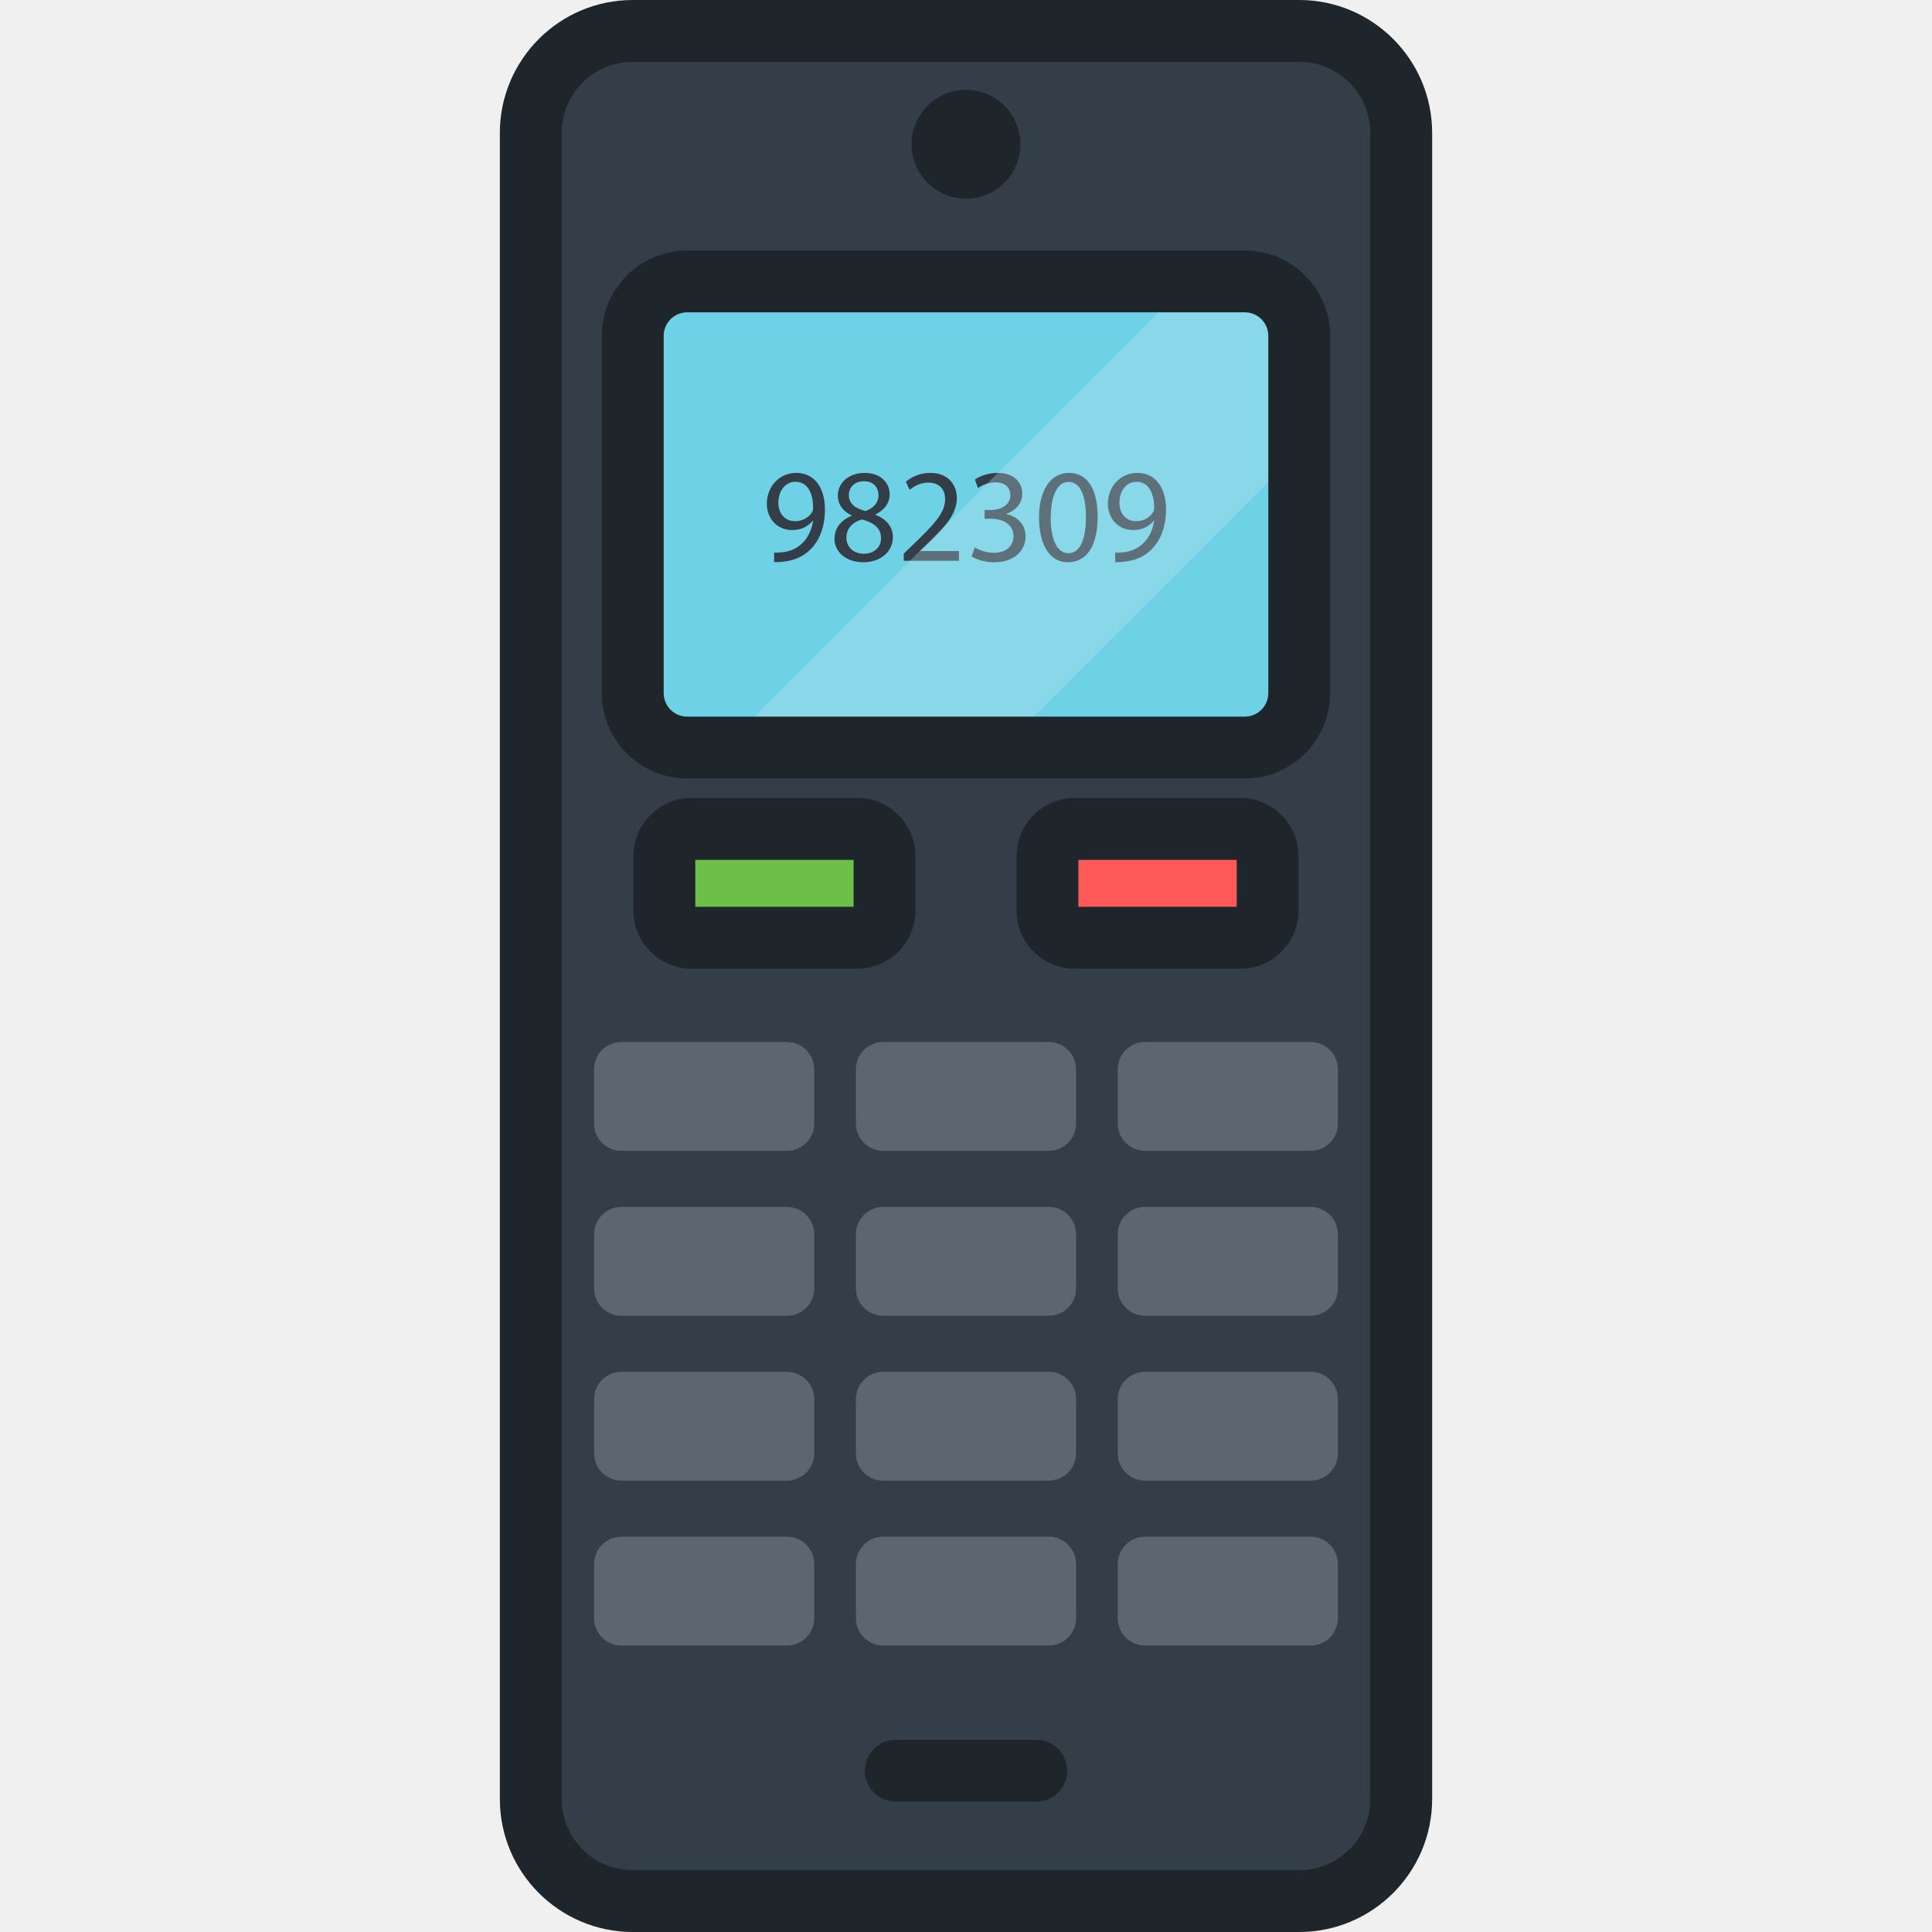
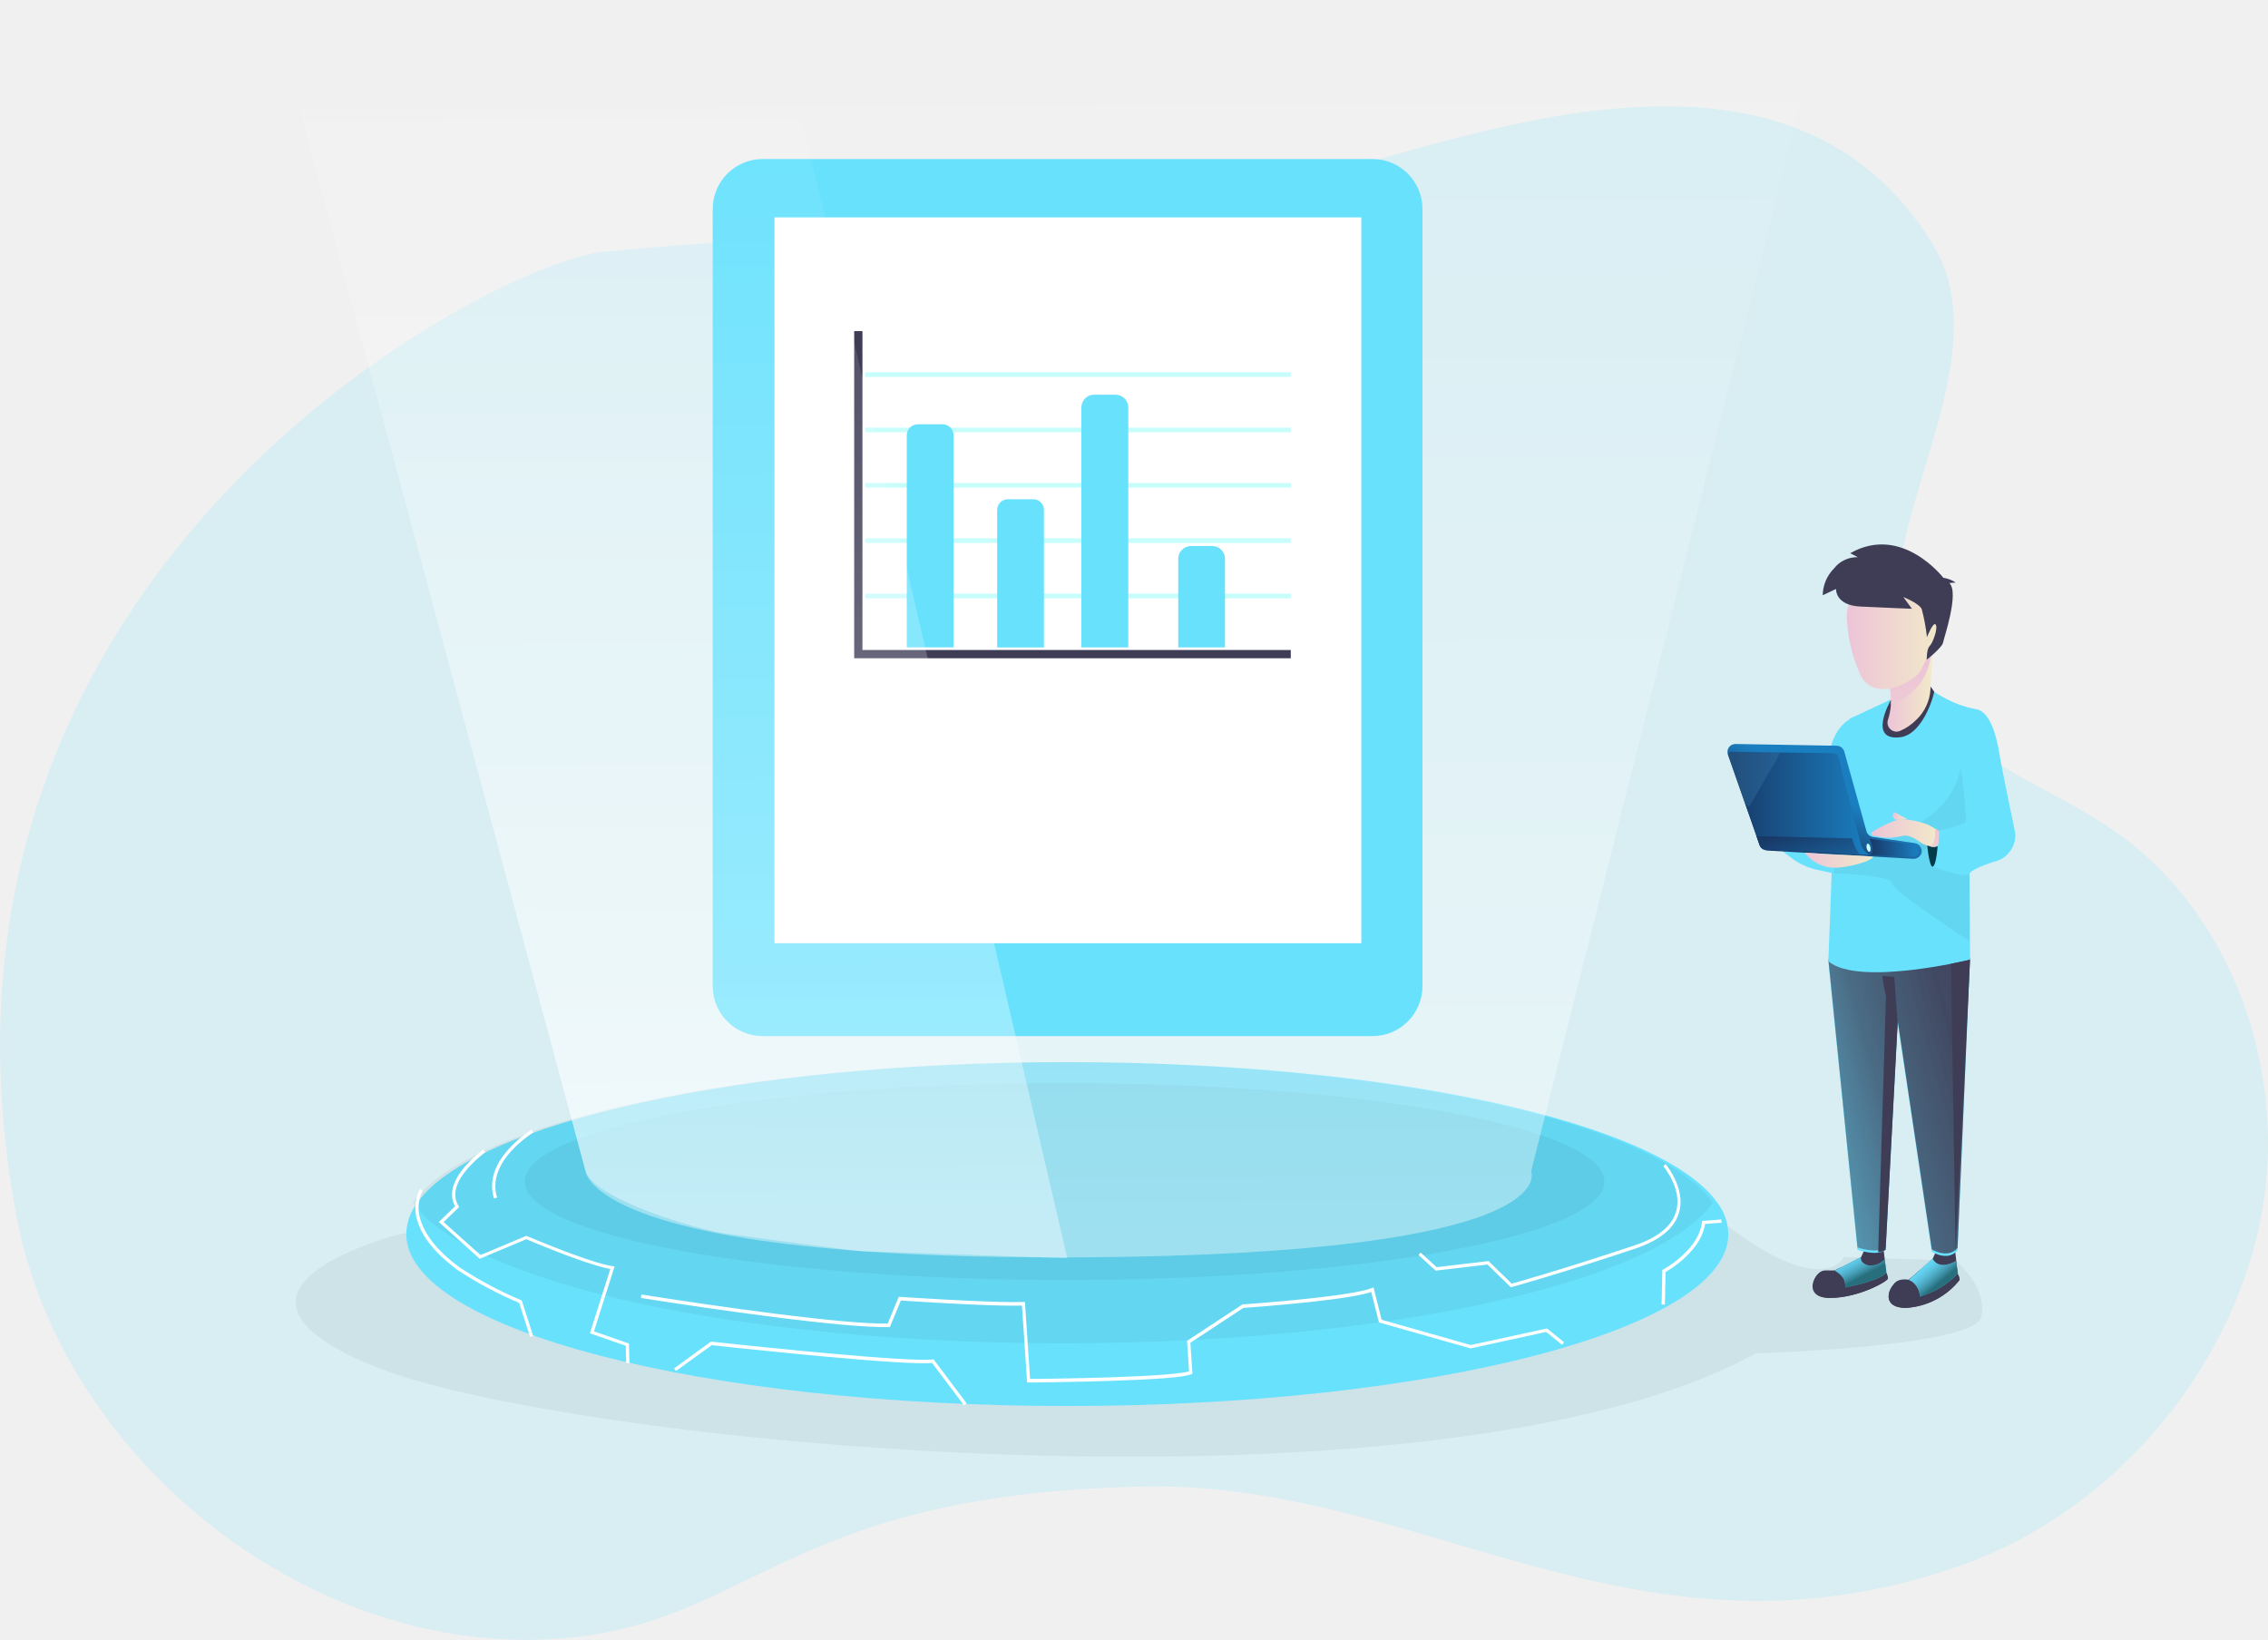
- <svg xmlns="http://www.w3.org/2000/svg" version="1.1" id="Layer_1" x="0px" y="0px" viewBox="0 0 512 512" style="enable-background:new 0 0 512 512;" xml:space="preserve">
-   <path style="fill:#333E48;" d="M371.341,35.228c0-14.868-12.165-27.034-27.034-27.034H167.693  c-14.868,0-27.034,12.166-27.034,27.034v441.544c0,14.869,12.165,27.034,27.034,27.034h176.614  c14.868,0,27.034-12.165,27.034-27.034V35.228z" />
-   <g>
-     <path style="fill:#5C6670;" d="M285.171,283.352c0-3.965-3.243-7.209-7.209-7.209h-43.926c-3.965,0-7.209,3.244-7.209,7.209v14.42   c0,3.966,3.243,7.209,7.209,7.209h43.926c3.965,0,7.209-3.243,7.209-7.209V283.352z" />
-     <path style="fill:#5C6670;" d="M215.786,283.352c0-3.965-3.244-7.209-7.209-7.209h-43.926c-3.965,0-7.209,3.244-7.209,7.209v14.42   c0,3.966,3.244,7.209,7.209,7.209h43.926c3.965,0,7.209-3.243,7.209-7.209V283.352z" />
-     <path style="fill:#5C6670;" d="M296.214,283.352c0-3.965,3.244-7.209,7.209-7.209h43.926c3.965,0,7.209,3.244,7.209,7.209v14.42   c0,3.966-3.244,7.209-7.209,7.209h-43.926c-3.965,0-7.209-3.243-7.209-7.209V283.352z" />
-     <path style="fill:#5C6670;" d="M285.171,327.053c0-3.966-3.243-7.209-7.209-7.209h-43.926c-3.965,0-7.209,3.243-7.209,7.209v14.419   c0,3.966,3.243,7.21,7.209,7.21h43.926c3.965,0,7.209-3.244,7.209-7.21V327.053z" />
-     <path style="fill:#5C6670;" d="M215.786,327.053c0-3.966-3.244-7.209-7.209-7.209h-43.926c-3.965,0-7.209,3.243-7.209,7.209v14.419   c0,3.966,3.244,7.21,7.209,7.21h43.926c3.965,0,7.209-3.244,7.209-7.21V327.053z" />
-     <path style="fill:#5C6670;" d="M296.214,327.053c0-3.966,3.244-7.209,7.209-7.209h43.926c3.965,0,7.209,3.243,7.209,7.209v14.419   c0,3.966-3.244,7.21-7.209,7.21h-43.926c-3.965,0-7.209-3.244-7.209-7.21V327.053z" />
-     <path style="fill:#5C6670;" d="M285.171,370.754c0-3.966-3.243-7.211-7.209-7.211h-43.926c-3.965,0-7.209,3.245-7.209,7.211v14.418   c0,3.966,3.243,7.21,7.209,7.21h43.926c3.965,0,7.209-3.244,7.209-7.21V370.754z" />
-     <path style="fill:#5C6670;" d="M215.786,370.754c0-3.966-3.244-7.211-7.209-7.211h-43.926c-3.965,0-7.209,3.245-7.209,7.211v14.418   c0,3.966,3.244,7.21,7.209,7.21h43.926c3.965,0,7.209-3.244,7.209-7.21V370.754z" />
-     <path style="fill:#5C6670;" d="M296.214,370.754c0-3.966,3.244-7.211,7.209-7.211h43.926c3.965,0,7.209,3.245,7.209,7.211v14.418   c0,3.966-3.244,7.21-7.209,7.21h-43.926c-3.965,0-7.209-3.244-7.209-7.21V370.754z" />
-     <path style="fill:#5C6670;" d="M285.171,414.454c0-3.966-3.243-7.21-7.209-7.21h-43.926c-3.965,0-7.209,3.244-7.209,7.21v14.419   c0,3.966,3.243,7.21,7.209,7.21h43.926c3.965,0,7.209-3.244,7.209-7.21V414.454z" />
-     <path style="fill:#5C6670;" d="M215.786,414.454c0-3.966-3.244-7.21-7.209-7.21h-43.926c-3.965,0-7.209,3.244-7.209,7.21v14.419   c0,3.966,3.244,7.21,7.209,7.21h43.926c3.965,0,7.209-3.244,7.209-7.21V414.454z" />
-     <path style="fill:#5C6670;" d="M296.214,414.454c0-3.966,3.244-7.21,7.209-7.21h43.926c3.965,0,7.209,3.244,7.209,7.21v14.419   c0,3.966-3.244,7.21-7.209,7.21h-43.926c-3.965,0-7.209-3.244-7.209-7.21V414.454z" />
-   </g>
-   <path style="fill:#6FD1E6;" d="M344.309,183.693c0,7.929-6.489,14.418-14.418,14.418H182.108c-7.929,0-14.418-6.489-14.418-14.418  V88.995c0-7.93,6.489-14.418,14.418-14.418h147.783c7.929,0,14.418,6.488,14.418,14.418V183.693z" />
-   <path style="fill:#6CC04A;" d="M234.409,226.883c0-3.966-3.243-7.21-7.209-7.21h-43.927c-3.965,0-7.208,3.244-7.208,7.21v14.419  c0,3.966,3.243,7.209,7.208,7.209H227.2c3.965,0,7.209-3.243,7.209-7.209V226.883z" />
-   <path style="fill:#FF5959;" d="M277.591,226.883c0-3.966,3.243-7.21,7.209-7.21h43.927c3.965,0,7.208,3.244,7.208,7.21v14.419  c0,3.966-3.243,7.209-7.208,7.209H284.8c-3.965,0-7.209-3.243-7.209-7.209L277.591,226.883L277.591,226.883z" />
-   <g>
-     <path style="fill:#333E48;" d="M205.152,146.43c0.67,0.07,1.445,0,2.502-0.106c1.798-0.247,3.49-0.987,4.793-2.22   c1.515-1.374,2.608-3.384,3.031-6.098h-0.106c-1.268,1.55-3.101,2.467-5.392,2.467c-4.123,0-6.766-3.102-6.766-7.013   c0-4.335,3.137-8.141,7.824-8.141c4.688,0,7.578,3.805,7.578,9.656c0,5.04-1.691,8.564-3.947,10.749   c-1.762,1.727-4.194,2.784-6.661,3.066c-1.128,0.177-2.115,0.212-2.855,0.177L205.152,146.43L205.152,146.43z M206.28,133.25   c0,2.855,1.727,4.863,4.405,4.863c2.079,0,3.701-1.022,4.511-2.396c0.176-0.282,0.282-0.635,0.282-1.128   c0-3.913-1.444-6.907-4.687-6.907C208.148,127.682,206.28,130.008,206.28,133.25z" />
-     <path style="fill:#333E48;" d="M221.15,142.801c0-2.89,1.727-4.934,4.546-6.133l-0.035-0.106c-2.537-1.199-3.63-3.172-3.63-5.145   c0-3.631,3.066-6.098,7.083-6.098c4.44,0,6.661,2.784,6.661,5.639c0,1.938-0.952,4.017-3.77,5.357v0.106   c2.855,1.128,4.617,3.137,4.617,5.921c0,3.982-3.419,6.661-7.789,6.661C224.039,149.003,221.15,146.15,221.15,142.801z    M233.485,142.66c0-2.784-1.938-4.123-5.04-5.004c-2.678,0.775-4.123,2.537-4.123,4.722c-0.106,2.326,1.656,4.37,4.581,4.37   C231.687,146.748,233.485,145.021,233.485,142.66z M224.956,131.205c0,2.291,1.727,3.525,4.37,4.229   c1.973-0.67,3.489-2.079,3.489-4.159c0-1.832-1.093-3.736-3.876-3.736C226.366,127.541,224.956,129.232,224.956,131.205z" />
-     <path style="fill:#333E48;" d="M239.508,148.616v-1.903l2.432-2.362c5.851-5.568,8.494-8.529,8.529-11.982   c0-2.326-1.128-4.476-4.546-4.476c-2.079,0-3.807,1.058-4.863,1.938l-0.987-2.185c1.586-1.34,3.842-2.326,6.484-2.326   c4.934,0,7.013,3.384,7.013,6.66c0,4.229-3.067,7.648-7.895,12.3l-1.833,1.691v0.07h10.291v2.573h-14.625V148.616z" />
-     <path style="fill:#333E48;" d="M258.326,145.057c0.882,0.564,2.925,1.444,5.075,1.444c3.982,0,5.216-2.537,5.181-4.44   c-0.035-3.207-2.925-4.581-5.921-4.581h-1.727v-2.326h1.727c2.255,0,5.11-1.163,5.11-3.876c0-1.832-1.162-3.454-4.017-3.454   c-1.833,0-3.596,0.811-4.581,1.515l-0.811-2.255c1.199-0.882,3.525-1.762,5.992-1.762c4.511,0,6.555,2.678,6.555,5.463   c0,2.362-1.409,4.37-4.229,5.393v0.07c2.82,0.564,5.11,2.679,5.11,5.886c0,3.666-2.855,6.873-8.353,6.873   c-2.572,0-4.828-0.811-5.956-1.55L258.326,145.057z" />
-     <path style="fill:#333E48;" d="M290.888,136.915c0,7.789-2.89,12.088-7.965,12.088c-4.476,0-7.507-4.194-7.578-11.771   c0-7.683,3.313-11.912,7.965-11.912C288.139,125.321,290.888,129.62,290.888,136.915z M278.446,137.268   c0,5.956,1.832,9.339,4.652,9.339c3.172,0,4.687-3.701,4.687-9.55c0-5.639-1.444-9.339-4.652-9.339   C280.42,127.717,278.446,131.029,278.446,137.268z" />
-     <path style="fill:#333E48;" d="M295.537,146.43c0.67,0.07,1.445,0,2.502-0.106c1.798-0.247,3.49-0.987,4.793-2.22   c1.515-1.374,2.608-3.384,3.031-6.098h-0.106c-1.268,1.55-3.101,2.467-5.392,2.467c-4.123,0-6.766-3.102-6.766-7.013   c0-4.335,3.137-8.141,7.824-8.141c4.688,0,7.578,3.805,7.578,9.656c0,5.04-1.691,8.564-3.947,10.749   c-1.762,1.727-4.194,2.784-6.661,3.066c-1.128,0.177-2.115,0.212-2.855,0.177L295.537,146.43L295.537,146.43z M296.664,133.25   c0,2.855,1.727,4.863,4.405,4.863c2.079,0,3.701-1.022,4.511-2.396c0.176-0.282,0.282-0.635,0.282-1.128   c0-3.913-1.444-6.907-4.687-6.907C298.531,127.682,296.664,130.008,296.664,133.25z" />
-   </g>
-   <path style="opacity:0.3;fill:#C4E9F2;enable-background:new    ;" d="M329.892,74.577h-14.701L191.659,198.11h74.091l78.56-78.56  V88.995C344.309,81.065,337.82,74.577,329.892,74.577z" />
-   <path style="fill:#1E252B;" d="M242.603,241.303v-14.419c0-8.494-6.909-15.404-15.403-15.404h-43.927  c-8.493,0-15.402,6.911-15.402,15.404v14.419c0,8.493,6.909,15.403,15.402,15.403H227.2  C235.694,256.705,242.603,249.796,242.603,241.303z M226.215,240.317h-41.954v-12.449h41.954V240.317z M256.001,52.651  c7.964,0,14.418-6.456,14.418-14.42c0-7.963-6.454-14.418-14.418-14.418c-7.964,0-14.418,6.455-14.418,14.418  C241.582,46.195,248.037,52.651,256.001,52.651z M328.726,211.48h-43.927c-8.493,0-15.403,6.911-15.403,15.404v14.419  c0,8.493,6.909,15.403,15.403,15.403h43.927c8.493,0,15.402-6.909,15.402-15.403v-14.419  C344.128,218.39,337.219,211.48,328.726,211.48z M327.739,240.317h-41.954v-12.449h41.954V240.317z M344.307,0H167.693  c-19.425,0-35.228,15.803-35.228,35.228v441.544c0,19.425,15.803,35.228,35.228,35.228h176.614  c19.425,0,35.228-15.803,35.228-35.228V35.228C379.535,15.803,363.732,0,344.307,0z M363.146,476.772  c0,10.388-8.451,18.839-18.839,18.839H167.693c-10.388,0-18.839-8.451-18.839-18.839V35.228c0-10.388,8.451-18.839,18.839-18.839  h176.614c10.388,0,18.839,8.451,18.839,18.839V476.772z M329.892,66.383H182.108c-12.468,0-22.612,10.143-22.612,22.612v94.698  c0,12.468,10.143,22.612,22.612,22.612h147.783c12.468,0,22.612-10.143,22.612-22.612V88.995  C352.503,76.526,342.36,66.383,329.892,66.383z M336.115,183.693c0,3.432-2.792,6.223-6.223,6.223H182.108  c-3.432,0-6.223-2.792-6.223-6.223V88.995c0-3.432,2.792-6.223,6.223-6.223h147.783c3.432,0,6.223,2.792,6.223,6.223V183.693z   M274.626,461.07h-37.251c-4.525,0-8.194,3.669-8.194,8.194s3.669,8.194,8.194,8.194h37.251c4.525,0,8.194-3.669,8.194-8.194  C282.82,464.738,279.151,461.07,274.626,461.07z" />
-   <g>
- </g>
-   <g>
- </g>
-   <g>
- </g>
-   <g>
- </g>
-   <g>
- </g>
-   <g>
- </g>
-   <g>
- </g>
-   <g>
- </g>
-   <g>
- </g>
-   <g>
- </g>
-   <g>
- </g>
-   <g>
- </g>
-   <g>
- </g>
-   <g>
- </g>
-   <g>
- </g>
+ <svg xmlns="http://www.w3.org/2000/svg" xmlns:xlink="http://www.w3.org/1999/xlink" data-name="Layer 1" viewBox="0 0 824.26 596.04" id="innovation-technology">
+   <defs>
+     <linearGradient id="d" x1="383.3" x2="381.11" y1="457.68" y2="1.47" gradientUnits="userSpaceOnUse">
+       <stop offset=".01" stop-color="#fff" stop-opacity=".4" />
+       <stop offset="1" stop-color="#fff" stop-opacity="0" />
+     </linearGradient>
+     <linearGradient id="e" x1="609.02" x2="752.61" y1="423.9" y2="384.49" gradientUnits="userSpaceOnUse">
+       <stop offset="0" stop-color="#68e1fd" stop-opacity="0" />
+       <stop offset=".02" stop-color="#66daf6" stop-opacity=".04" />
+       <stop offset=".18" stop-color="#58a1bc" stop-opacity=".39" />
+       <stop offset=".35" stop-color="#4d758f" stop-opacity=".66" />
+       <stop offset=".53" stop-color="#45566f" stop-opacity=".85" />
+       <stop offset=".73" stop-color="#40435c" stop-opacity=".96" />
+       <stop offset=".99" stop-color="#3f3d56" />
+     </linearGradient>
+     <linearGradient id="a" x1="685.9" x2="702.23" y1="252.25" y2="252.25" gradientUnits="userSpaceOnUse">
+       <stop offset="0" stop-color="#ecc4d7" />
+       <stop offset=".42" stop-color="#efd4d1" />
+       <stop offset="1" stop-color="#f2eac9" />
+     </linearGradient>
+     <linearGradient id="f" x1="693.68" x2="710.76" y1="243.48" y2="314.81" xlink:href="#a" />
+     <linearGradient id="g" x1="671.09" x2="705.81" y1="229.64" y2="229.64" xlink:href="#a" />
+     <linearGradient id="h" x1="654.63" x2="665.05" y1="306.89" y2="288.3" gradientUnits="userSpaceOnUse">
+       <stop offset="0" stop-color="#183866" />
+       <stop offset=".73" stop-color="#1b6ca9" />
+       <stop offset="1" stop-color="#1a7fc1" />
+     </linearGradient>
+     <linearGradient id="i" x1="680.04" x2="704.61" y1="303.37" y2="303.37" xlink:href="#a" />
+     <linearGradient id="j" x1="687.82" x2="693.18" y1="297.2" y2="297.2" xlink:href="#a" />
+     <linearGradient id="k" x1="655.85" x2="680.63" y1="313.28" y2="313.28" xlink:href="#a" />
+     <linearGradient id="b" x1="680.35" x2="673.03" y1="468.98" y2="455.18" gradientUnits="userSpaceOnUse">
+       <stop offset=".36" stop-color="#00272e" />
+       <stop offset="1" stop-color="#69b9eb" stop-opacity="0" />
+     </linearGradient>
+     <linearGradient id="l" x1="708.89" x2="698.47" y1="470.99" y2="458.6" xlink:href="#b" />
+     <linearGradient id="c" x1="627.93" x2="679.47" y1="292.63" y2="292.63" gradientUnits="userSpaceOnUse">
+       <stop offset="0" stop-color="#183866" />
+       <stop offset="1" stop-color="#1a7fc1" />
+     </linearGradient>
+     <linearGradient id="m" x1="679.39" x2="697.11" y1="308.69" y2="308.69" xlink:href="#c" />
+     <linearGradient id="n" x1="654.87" x2="663.6" y1="301.09" y2="328.31" xlink:href="#c" />
+     <linearGradient id="o" x1="702.04" x2="709.73" y1="302.93" y2="323.86" xlink:href="#a" />
+     <linearGradient id="p" x1="244.32" x2="242.12" y1="458.62" y2="2.14" xlink:href="#d" />
+     <linearGradient id="q" x1="627.93" x2="646.81" y1="283.91" y2="283.91" gradientUnits="userSpaceOnUse">
+       <stop offset="0" stop-color="#68e1fd" />
+       <stop offset="1" stop-color="#69b9eb" />
+     </linearGradient>
+   </defs>
+   <path fill="#68e1fd" d="M445.56,72.79c-74.87,12-151.08,12.1-226.55,19.36C180,95.91-38.85,206.9,6,442.93,22.45,529.88,109.6,600.36,198,596.5c75.11-3.28,83.38-52.77,217.23-55.58,101.64-2.13,180,70.39,297.74,28.53,52.18-18.55,93.75-65.36,107.07-119.1S814,334.53,768.57,302.83C745,286.34,714.89,277.4,698.1,254c-32.91-45.86,33.74-116.79,4.09-164.81C643.23-6.34,508.4,62.75,445.56,72.79Z" opacity=".18" transform="translate(.07 -.61)" />
+   <path fill="#000405" d="M145.92,449s-79.07,19.67-10.6,48,386.36,59.6,502.72-4.49c0,0,79.81-2.22,82-13.41s-9.48-20.24-9.48-20.24l-40.47-1.37s-7.45,16.13-44.74-13.17S145.92,449,145.92,449Z" opacity=".05" transform="translate(.07 -.61)" />
+   <path fill="#3f3d56" d="M712.12,465.83A26.91,26.91,0,0,1,692.65,476c-10.6,0-5.48-9.92-1.95-9.92a12.59,12.59,0,0,0,2.94-.28L698,462l4.31-3.85,1.13-2.44s6,1.38,7.07-.21l.78,6.74v1.31A4.87,4.87,0,0,1,712.12,465.83Z" transform="translate(.07 -.61)" />
+   <path fill="#68e1fd" d="M628.06,449.17c0,34.52-107.56,62.49-240.23,62.49s-240.25-28-240.25-62.49a19.47,19.47,0,0,1,4-11.4c20.58-29.07,118.52-51.1,236.25-51.1s215.65,22,236.23,51.1A19.47,19.47,0,0,1,628.06,449.17Z" transform="translate(.07 -.61)" />
+   <path fill="#000405" d="M622.4,437.77c-20.61,29.07-118.53,51.08-236.23,51.08s-215.63-22-236.24-51.08c20.57-29.07,118.51-51.1,236.24-51.1S601.82,408.7,622.4,437.77Z" opacity=".05" transform="translate(.07 -.61)" />
+   <ellipse cx="386.9" cy="429.46" fill="#000405" opacity=".05" rx="196.17" ry="35.77" />
+   <path fill="url(#d)" d="M556.39,426.36s13.75,30.08-163.09,31.27c-1.87,0-3.72,0-5.55,0-1.58,0-3.14,0-4.69,0-47.14,0-81.24-2.48-105.91-6h-.07c-63.18-9.07-64.32-25.19-64.32-25.19L98.63,2.83,281.76,2.1,663.59.61Z" transform="translate(.07 -.61)" style="isolation:isolate" />
+   <path fill="#3f3d56" d="M686.11,465.3c0,1-10.6,7.06-21,7.06s-5.48-10-1.94-9.92h3.53l2-1,7.6-3.88,1.13-2.44s6,1.38,7.07-.21l.78,6.85V463A4.82,4.82,0,0,1,686.11,465.3Z" transform="translate(.07 -.61)" />
+   <path fill="#3f3d56" d="M685.37,463a4.86,4.86,0,0,1,.56,2.33c0,1-10.6,7.06-21,7.06s-5.48-10-1.94-9.92h3.53l2-1,16.69.28Z" transform="translate(.07 -.61)" />
+   <path fill="#3f3d56" d="M670.77 468.55a15.53 15.53 0 01-7.78 0c-2.33-1.27-3.07-2.23-3-3.21s1.49-3.82 7.07-2.48 6.61 4.35 6.61 4.35zM712.12 465.83A26.91 26.91 0 01692.65 476c-10.6 0-5.48-9.92-1.95-9.92a12.59 12.59 0 002.94-.28L698 462l13.39.24v1.31A4.82 4.82 0 01712.12 465.83z" transform="translate(.07 -.61)" />
+   <path fill="#3f3d56" d="M698.55,471.69a15.49,15.49,0,0,1-7.77,0c-2.34-1.27-3.08-2.22-3-3.21s1.48-3.82,7.07-2.47,6.75,4.2,6.75,4.2Z" transform="translate(.07 -.61)" />
+   <path fill="#68e1fd" d="M664.41,350.16,675,454.88s7.07,2.55,10.22,0l4.38-82.48L702,455.59s5.79,3.74,9.36-.49l4.53-105.51S679,357.22,664.41,350.16Z" transform="translate(.07 -.61)" />
+   <path fill="url(#e)" d="M664.41,349.26,675,454s7.07,2.54,10.22,0l4.38-82.48L702,454.69s5.79,3.74,9.36-.5l4.53-105.5S679,356.32,664.41,349.26Z" transform="translate(.07 -.61)" style="isolation:isolate" />
+   <path fill="#68e1fd" d="M701.52,251.08a27.65,27.65,0,0,0,4.42,2.83,38.66,38.66,0,0,0,11.95,4.45c5.55.6,7.88,11,8.62,15.89s5.83,29.2,5.83,29.2a9.88,9.88,0,0,1-7.84,10.41c-9,2.93-8.77,4.38-8.77,4.38l.18,31.21s-40.55,9.85-51.5.57L666,307.79l6.05-45.9,17.18-8Z" transform="translate(.07 -.61)" />
+   <path fill="#3f3d56" d="M701.59,250.17a10.6,10.6,0,0,1-14.49,4.94s-8.77,15.22,3.78,13.42c6.65-1,11-11.51,12-16.49Z" transform="translate(.07 -.61)" />
+   <path fill="#000405" d="M704.45,302.6a86.91,86.91,0,0,0,9.65-2.86c1.1-.74-1.59-20.66-1.59-20.66s-1,16-21.49,23.66c-10,3.74,6.86,8.86,6.86,8.86Z" opacity=".05" transform="translate(.07 -.61)" />
+   <path fill="#000405" d="M702.47,315.7s11.07,4.09,13.26,2.65v24.36s-28.28-18.33-28.28-21.19S665.82,318,665.82,318v-6.67l32.84-3.88S705.76,301.29,702.47,315.7Z" opacity=".05" transform="translate(.07 -.61)" />
+   <path fill="#033b4b" d="M704.35,302.25s0,10-1.52,12.85-2.48-7.06-2.48-7.06Z" transform="translate(.07 -.61)" />
+   <path fill="url(#a)" d="M702.23,238s-.12,2.25-.28,5.2c-.14,2.47-.31,5.43-.43,7.9a16.59,16.59,0,0,1-5.06,11.06,18.57,18.57,0,0,1-6.18,4.2,3.28,3.28,0,0,1-4.27-3.91,22.76,22.76,0,0,0,1.14-5.8,18.28,18.28,0,0,0,.05-2.22,21.55,21.55,0,0,0-.49-4.07c-1.9-4.78,13.52-11.5,15.35-12.29Z" transform="translate(.07 -.61)" />
+   <path fill="url(#f)" d="M702.06,238.05c-.82,2.23-1,6.66-4.37,11-1.53,2-5.65,6.51-10.54,7.59a18.28,18.28,0,0,0,.05-2.22,21.55,21.55,0,0,0-.49-4.07C684.81,245.56,700.23,238.84,702.06,238.05Z" transform="translate(.07 -.61)" />
+   <path fill="url(#g)" d="M687,208.18A16.74,16.74,0,0,0,671.23,227a56.51,56.51,0,0,0,5.16,19.63c5.48,9.32,19.3,1.66,21.49-2.19s10.6-21.18,7.07-26.09C702.65,215.11,696,207.83,687,208.18Z" transform="translate(.07 -.61)" />
+   <path fill="#3f3d56" d="M672.36,201.69l2.76,1.45a10.61,10.61,0,0,0-8.66,4.09,14.11,14.11,0,0,0-4.1,9.75l4.84-2.3s-.35,5.93,8.77,6.39,18.8.81,18.8.81l-3.11-4.27s5.76,2.3,6.68,4.38a69.41,69.41,0,0,1,1.91,10.2s2.3-5.82,3.18-4.55-1,6.57-2.19,7.77-1,4.66-1.1,4.94,5.66-4.48,5.94-6.11,6-18.25,2.3-21.71l2.3-.18a10.93,10.93,0,0,0-4.49-1.73S691.16,191,672.36,201.69Z" transform="translate(.07 -.61)" />
+   <path fill="#68e1fd" d="M672.08,262.14s-7.07,3.1-8,17a135.11,135.11,0,0,1-4.94,26.45,160.22,160.22,0,0,1-16.09.81l7.85,6a23.76,23.76,0,0,0,10,4.48l5.41,1.2Z" transform="translate(.07 -.61)" />
+   <path fill="url(#h)" d="M698.3,309.87a2.54,2.54,0,0,1,0,.39,2.89,2.89,0,0,1-3,2.51l-53-3a2.74,2.74,0,0,1-1.31-.39,2.82,2.82,0,0,1-1.52-1.55L627.9,274.88a2.88,2.88,0,0,1,.38-2.65,2.93,2.93,0,0,1,2.41-1.2l36.79.64a2.89,2.89,0,0,1,2.72,2.12l8.06,28.95a2.89,2.89,0,0,0,2.37,2.08l15.06,2.23A2.89,2.89,0,0,1,698.3,309.87Z" transform="translate(.07 -.61)" />
+   <path fill="url(#i)" d="M703.93,308.21a4,4,0,0,1-2.64,0,10.46,10.46,0,0,1-2.52-.87c-1.45-.79-4.61-3.69-7.57-2.86a21.92,21.92,0,0,1-8,.42c-1.09-.25-1.09-.54-2.15-.42S680,303.2,680,303.2a44,44,0,0,1,10.27-4.88,31.13,31.13,0,0,1,10.61,2.16l2.3,1.32.14.07,1.24.72S704.7,307.66,703.93,308.21Z" transform="translate(.07 -.61)" />
+   <path fill="url(#j)" d="M693.18,298.4l-4.88-2.65s-.81,1.31-.32,2a5.54,5.54,0,0,0,.89.92A10.44,10.44,0,0,1,693.18,298.4Z" transform="translate(.07 -.61)" />
+   <path fill="url(#k)" d="M655.85,310.54a13.69,13.69,0,0,0,7.36,5c5.3,1.69,14.81-1.77,14.81-1.77s3.11-1.41,2.54-1.73-15.83-.92-15.83-.92Z" transform="translate(.07 -.61)" />
+   <path fill="#68e1fd" d="M666.7 462.44s3.54 1.8 3.75 4.59l.28 1.52S684 466 685.51 463l-.64-4.66a6.85 6.85 0 01-6.08 2.19c-3.14-.95-2.54-3-2.54-3zM694.8 466.43l-1.16-.6 8.66-7.73s1.87 4.52 8.45.88l.77 4.52a30.44 30.44 0 01-13.85 8.37A7.06 7.06 0 00694.8 466.43z" transform="translate(.07 -.61)" />
+   <path fill="url(#b)" d="M666.7,462.44s3.54,1.8,3.75,4.59l.28,1.52S684,466,685.51,463l-.64-4.66a6.85,6.85,0,0,1-6.08,2.19c-3.14-.95-2.54-3-2.54-3Z" opacity=".61" transform="translate(.07 -.61)" />
+   <path fill="url(#l)" d="M694.8,466.43l-1.16-.6,8.66-7.73s1.87,4.52,8.45.88l.77,4.52a30.44,30.44,0,0,1-13.85,8.37A7.06,7.06,0,0,0,694.8,466.43Z" opacity=".61" transform="translate(.07 -.61)" />
+   <path fill="url(#c)" d="M679.47,311.33l-20-1.06-18.73-1a2.89,2.89,0,0,1-1.31-1.49l-1.13-3.28-4.11-11.76-6.25-17.86a3,3,0,0,1,.46-1l18.42.24,19.47.26a2.26,2.26,0,0,1,2,1.94c.28,1.84,8,31.28,8,31.28A5.86,5.86,0,0,0,679.47,311.33Z" transform="translate(.07 -.61)" />
+   <path fill="url(#m)" d="M679.39,305.39s2.51,5.47,0,5.93l16.12.67s1.77-.42,1.59-1.73a5.33,5.33,0,0,0-1.59-2.61l-15.37-2.08Z" transform="translate(.07 -.61)" />
+   <path fill="#c7fdfb" d="M679.33,310.22c.38-.09.54-.82.36-1.64s-.65-1.41-1-1.32-.54.82-.35,1.64S679,310.31,679.33,310.22Z" transform="translate(.07 -.61)" />
+   <path fill="url(#n)" d="M675.72,311l-16.26-.67-18.73-1a2.84,2.84,0,0,1-1.31-1.52l-1.13-3.28,34.74.81A13.75,13.75,0,0,0,675.72,311Z" transform="translate(.07 -.61)" />
+   <path fill="#3f3d56" d="M684,355.28s1.74,14.12,5.59,17.05l-1.2-16.59Z" transform="translate(.07 -.61)" />
+   <polygon fill="#3f3d56" points="709.05 350.32 710.71 454.84 715.97 348.85 709.05 350.32" />
+   <rect width="257.95" height="318.8" x="259.02" y="57.8" fill="#68e1fd" rx="18.18" />
+   <rect width="213.28" height="263.82" x="281.47" y="79.02" fill="#fff" />
+   <line x1="314.46" x2="469.11" y1="216.64" y2="216.64" fill="none" stroke="#c7fdfb" stroke-miterlimit="10" stroke-width="1.68" />
+   <line x1="314.46" x2="469.11" y1="196.52" y2="196.52" fill="none" stroke="#c7fdfb" stroke-miterlimit="10" stroke-width="1.68" />
+   <line x1="314.46" x2="469.11" y1="176.4" y2="176.4" fill="none" stroke="#c7fdfb" stroke-miterlimit="10" stroke-width="1.68" />
+   <line x1="314.46" x2="469.11" y1="156.27" y2="156.27" fill="none" stroke="#c7fdfb" stroke-miterlimit="10" stroke-width="1.68" />
+   <line x1="314.46" x2="469.11" y1="136.15" y2="136.15" fill="none" stroke="#c7fdfb" stroke-miterlimit="10" stroke-width="1.68" />
+   <path fill="#fff" d="M175.62 418.43l-.49.37c-.39.29-.82.64-1.29 1a41.53 41.53 0 00-3.89 3.66c-3.57 3.82-5.73 7.66-5.75 11.32a8.65 8.65 0 001.37 4.71l.09-.74-5.8 5.58-.46.44.48.42L174 457.9l.28.25.35-.15 16.79-7.06H191l.29.13.84.35 3 1.26c3.17 1.3 6.44 2.6 9.65 3.81 1.12.43 2.23.84 3.3 1.23 6.43 2.34 11.4 3.85 14.36 4.24l-.49-.76-7.46 23.48-.17.55.54.19 12.87 4.48-.4-.54.18 6.71 1.18 0-.18-6.71v-.41l-.38-.13-12.87-4.48.37.73 7.45-23.48.22-.67-.7-.09c-2.84-.38-7.75-1.87-14.11-4.19l-3.29-1.22c-3.19-1.21-6.46-2.51-9.62-3.8l-3-1.26-.83-.35-.29-.12-.23-.1-.23.1-16.79 7.06.62.1-14.14-12.67 0 .86 5.79-5.58.35-.33-.26-.41a7.41 7.41 0 01-1.18-4.07c0-3.29 2-6.9 5.43-10.52a42.05 42.05 0 013.78-3.57c.46-.38.88-.71 1.25-1l.47-.35zM232.85 472.38l.74.12 2.14.33c2.31.37 4.92.77 7.79 1.21 8.18 1.24 16.72 2.48 25.19 3.64q6.45.88 12.49 1.65c19.22 2.44 33.75 3.78 41.74 3.65h.39l.15-.36 4-9.67-.58.36.31 0 .92.06 3.37.22c3.56.22 7.34.45 11.17.66 3.13.17 6.15.32 9 .45 8.95.41 15.95.59 20.24.46l-.61-.54 1.88 27.92 0 .56h1.23l1.88 0 6.74-.09c7-.11 13.94-.27 20.45-.48 16.29-.53 26.85-1.3 29.41-2.42l.38-.17 0-.41-.74-11.19-.26.53 19.76-13-.29.1.55 0 1.55-.12 5.51-.42c5.71-.47 11.41-1 16.74-1.57 11.35-1.24 19.4-2.53 22.8-3.86l-.78-.41L501 480.94l.08.33.33.1 32.83 9.32h.29l27.6-6-.49-.12 6 4.84.74-.91-6-4.84-.22-.18-.27.06-27.61 6h.29l-32.84-9.33.41.43-2.86-11.44-.17-.65-.62.24c-3.26 1.28-11.27 2.57-22.5 3.78-5.31.58-11 1.11-16.71 1.57-2 .17-3.84.31-5.5.43l-1.54.11-.55 0-.28.1-19.76 13-.29.18 0 .35.74 11.19.35-.58c-2.34 1-13 1.8-29 2.32-6.5.22-13.46.37-20.43.48l-6.73.09-1.88 0h-.67l.59.55-1.87-27.93 0-.57-.57 0c-4.25.12-11.22-.06-20.15-.46-2.88-.13-5.9-.29-9-.46-3.83-.21-7.61-.43-11.17-.65l-3.36-.22-.92-.06-.31 0-.43 0-.16.39-4 9.68.53-.37c-7.91.13-22.41-1.21-41.57-3.64-4-.51-8.19-1.06-12.48-1.65-8.46-1.15-17-2.4-25.18-3.64-2.86-.43-5.47-.84-7.78-1.2l-2.13-.34-.75-.11z" transform="translate(.07 -.61)" />
+   <path fill="#fff" d="M351.25 510.71L339.45 495l-.2-.27-.34 0c-4.25.49-18.5-.42-39.48-2.34l-8.81-.83c-7.51-.72-15.14-1.49-22.5-2.26l-7-.75-1.93-.21-.68-.07-.23 0-.18.13L244.9 498l.69.95 13.18-9.53-.41.11.68.07 1.93.21 7 .75c7.36.77 15 1.54 22.5 2.27l8.82.82c21.12 1.93 35.36 2.85 39.73 2.34l-.54-.23 11.8 15.67zM605 474.81l.25-12.18-.31.51.64-.37c.51-.3 1.07-.65 1.67-1.06a40.4 40.4 0 005.07-4c4.12-3.84 6.81-8.1 7.34-12.7l-.54.52 6.47-.49-.09-1.18-6.47.5-.48 0-.06.48c-.5 4.28-3 8.31-7 12a38.84 38.84 0 01-4.91 3.86c-.59.39-1.13.74-1.62 1-.29.18-.49.29-.6.35l-.3.16v.35l-.25 12.18zM193.12 411.2c-.12.07-.33.2-.62.4-.49.32-1 .7-1.63 1.13A42.42 42.42 0 00186 417c-5.86 5.92-8.63 12.44-6.53 19.24l1.12-.34c-1.94-6.3.66-12.43 6.25-18.07a40.17 40.17 0 014.77-4.11c.57-.42 1.1-.79 1.57-1.1.28-.19.48-.31.59-.37zM152.64 432.73a8.68 8.68 0 00-.88 1.83 15.47 15.47 0 00.12 10.59c1.89 5.54 6.47 11.27 14.3 17.06a139.2 139.2 0 0022.67 12.07l-.33-.36 4.06 12.64 1.12-.36-4.06-12.64-.09-.26-.25-.1a138.45 138.45 0 01-22.45-12c-7.62-5.64-12-11.17-13.85-16.47a14.29 14.29 0 01-.14-9.8 9.09 9.09 0 01.53-1.19 4.06 4.06 0 01.22-.38zM604.44 424.51c0 .05.11.13.21.27s.37.48.58.77a27.78 27.78 0 011.78 2.84c2.34 4.33 3.27 8.73 2 12.81-1.56 5.05-6.4 9.22-15.28 12.17-12.39 4.13-23.44 7.62-33 10.49q-5 1.5-8.73 2.57l-2.24.63-.76.21.57.15-8.41-8.22-.2-.2-.28 0-18.91 2.23.47.15-6-5.48-.79.87 6 5.47.2.19.27 0 18.91-2.22-.48-.16 8.41 8.22.24.24.33-.09.76-.21 2.25-.64c2.48-.71 5.4-1.57 8.74-2.57 9.56-2.88 20.62-6.37 33-10.5 9.21-3.06 14.35-7.49 16-12.94 1.36-4.44.37-9.14-2.11-13.72a28 28 0 00-1.85-3c-.22-.31-.43-.59-.62-.82a3 3 0 00-.24-.3z" transform="translate(.07 -.61)" />
+   <path fill="url(#o)" d="M703.93,308.21a4,4,0,0,1-2.64,0c2.45-.62,1.93-6.41,1.93-6.41l.14.07,1.24.72S704.7,307.66,703.93,308.21Z" transform="translate(.07 -.61)" />
+   <path fill="#3f3d56" d="M685.35,362.61l-2.83,93.14a5.38,5.38,0,0,0,2.71-.87l4.38-82.55Z" transform="translate(.07 -.61)" />
+   <polyline fill="none" stroke="#3f3d56" stroke-miterlimit="10" stroke-width="3" points="311.94 120.35 311.94 237.76 469.11 237.76" />
+   <path fill="#68e1fd" d="M333.55 154.22h9a4 4 0 014 4v77.07a0 0 0 010 0h-17a0 0 0 010 0V158.26A4 4 0 01333.55 154.22zM366.23 181.46h9.29a3.88 3.88 0 013.88 3.88v50a0 0 0 010 0h-17a0 0 0 010 0v-50A3.88 3.88 0 01366.23 181.46zM432.81 198.47h7.75a4.64 4.64 0 014.64 4.64v32.21a0 0 0 010 0h-17a0 0 0 010 0V203.11A4.64 4.64 0 01432.81 198.47zM397.65 143.47h7.76a4.64 4.64 0 014.64 4.64v87.21a0 0 0 010 0H393a0 0 0 010 0V148.12A4.64 4.64 0 01397.65 143.47z" />
+   <path fill="url(#p)" d="M387.82,457.93l-75.53-2.58c-.9-.06-21.58-2.67-48.49-6.34-10.47-1.43-47.71-12.52-51-22.55h0L98.63,2.83,281.76,2.1l106,455.55Z" transform="translate(.07 -.61)" style="isolation:isolate" />
+   <path fill="url(#q)" d="M646.81,274.17l-.62,1.43-10.6,18.3-1.41-1.15-6.25-17.86a3,3,0,0,1,.46-1Z" opacity=".13" transform="translate(.07 -.61)" />
</svg>
